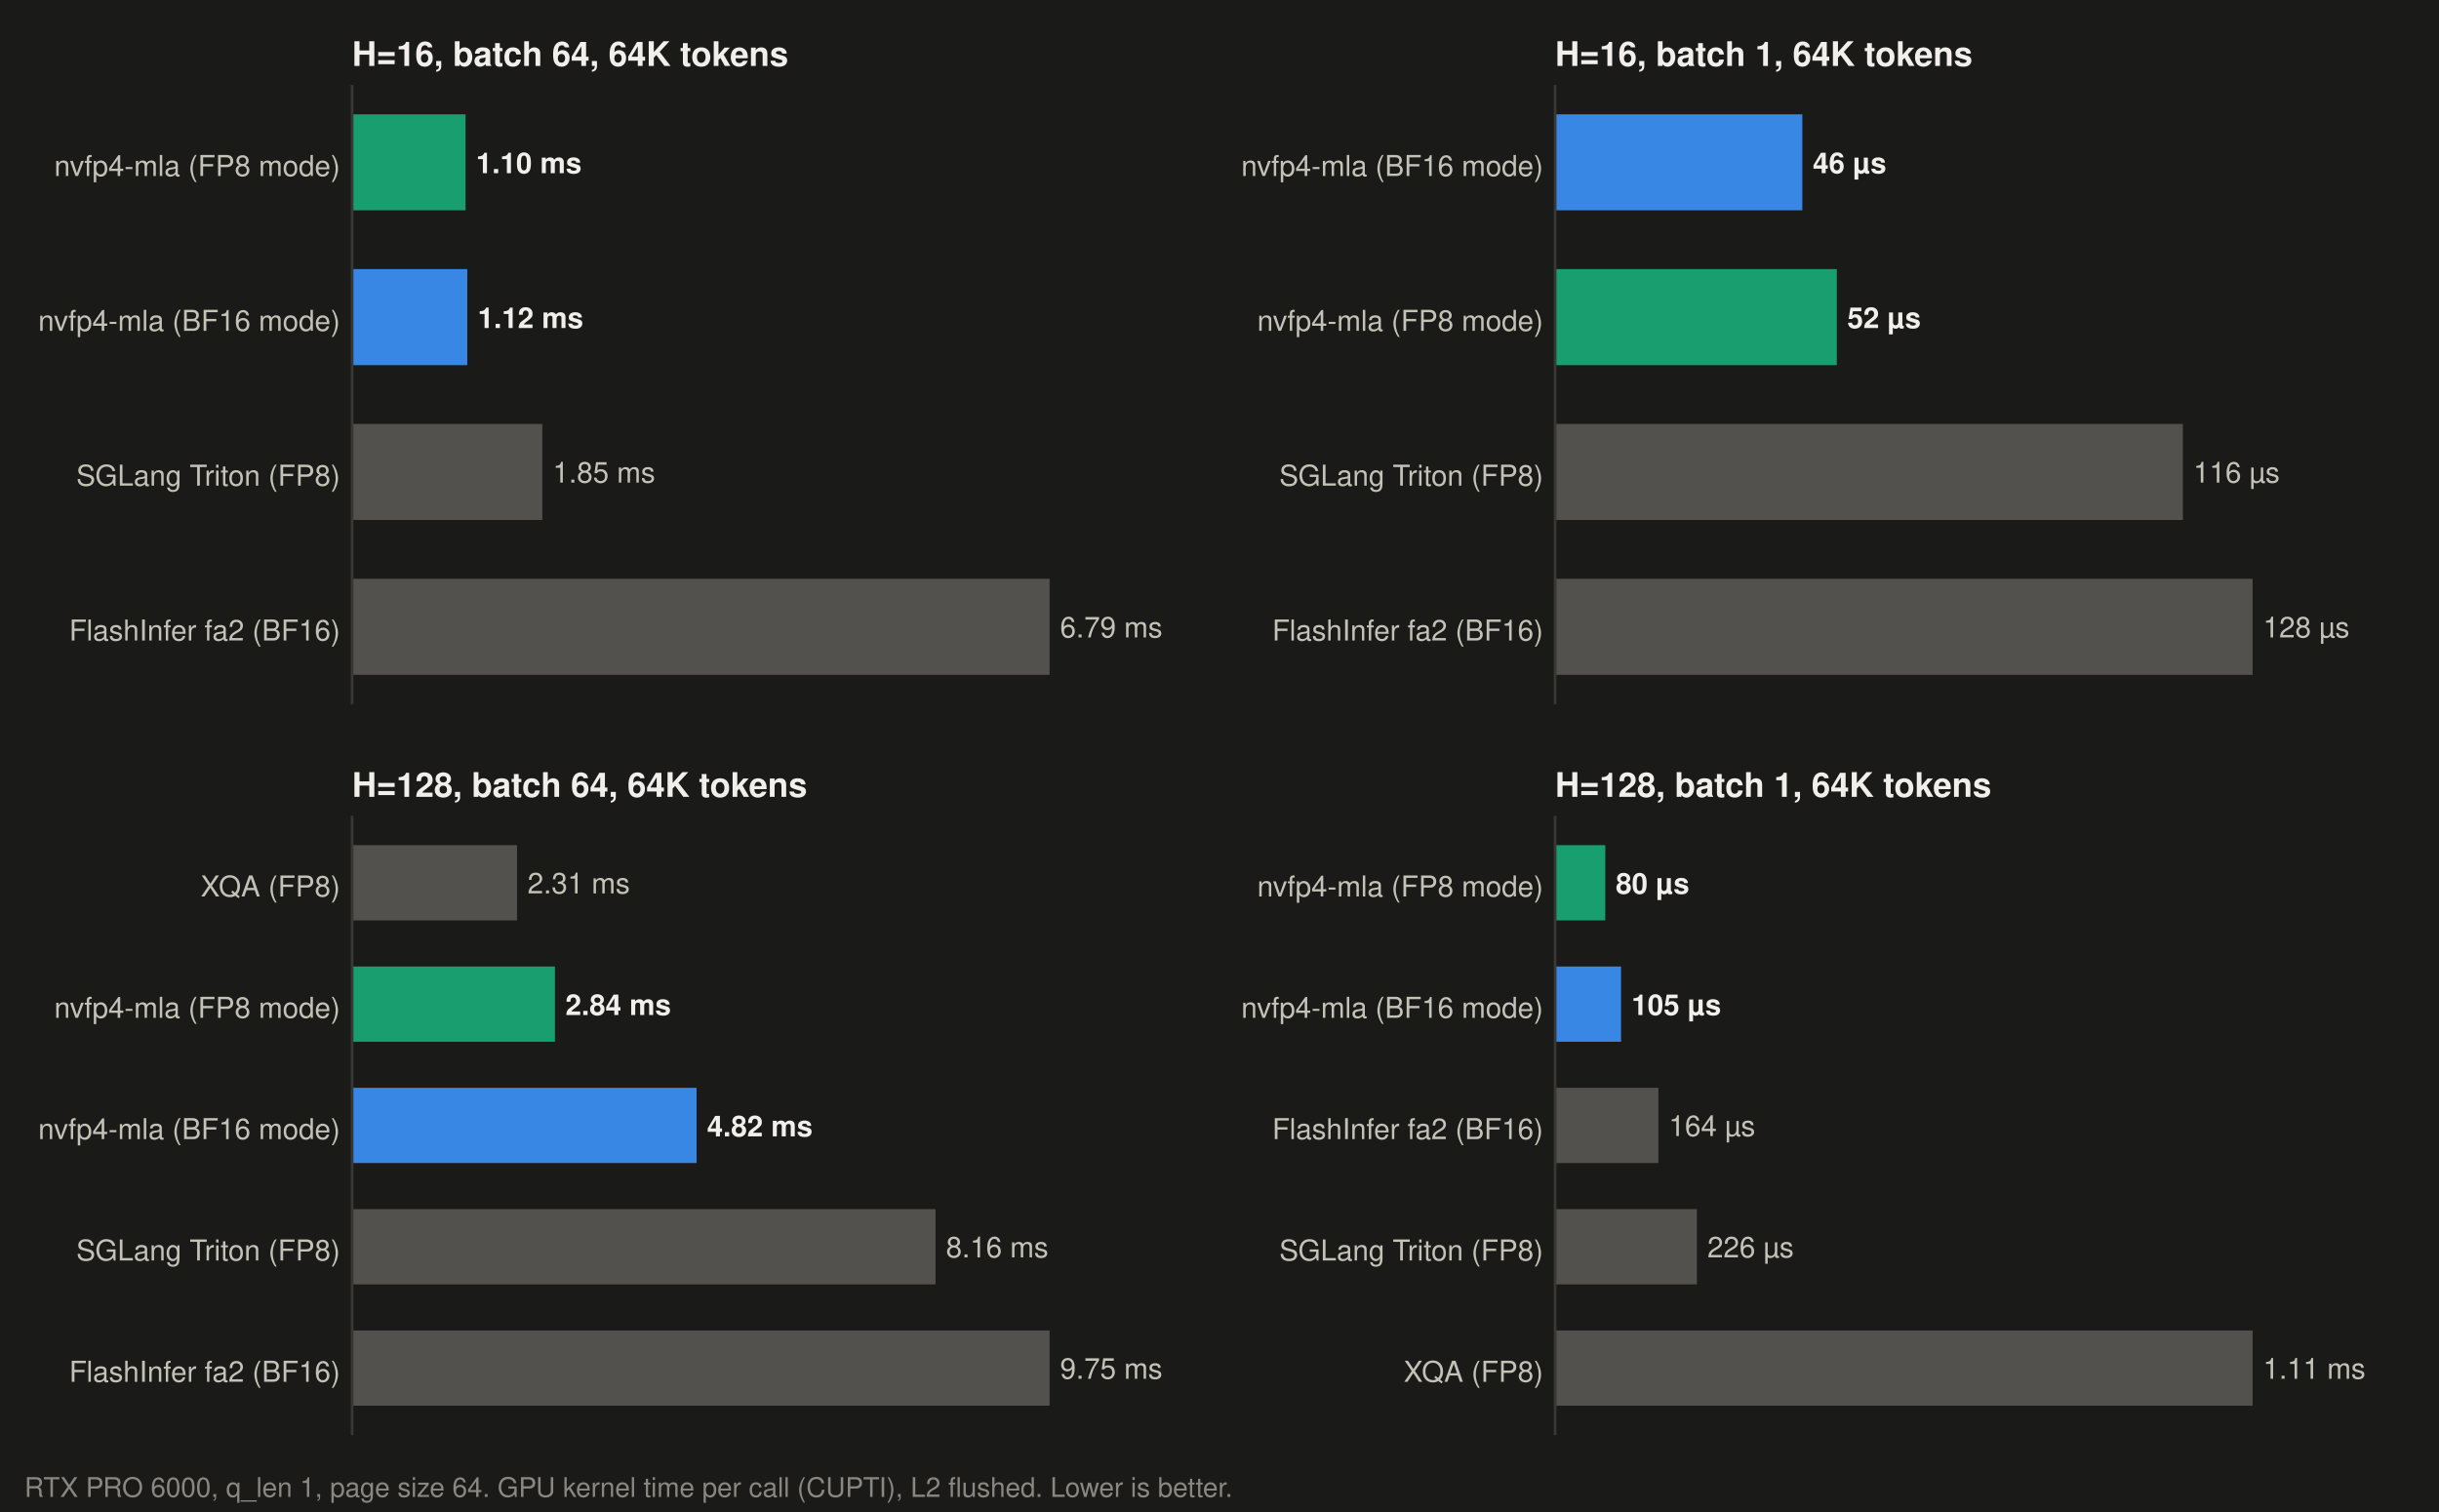
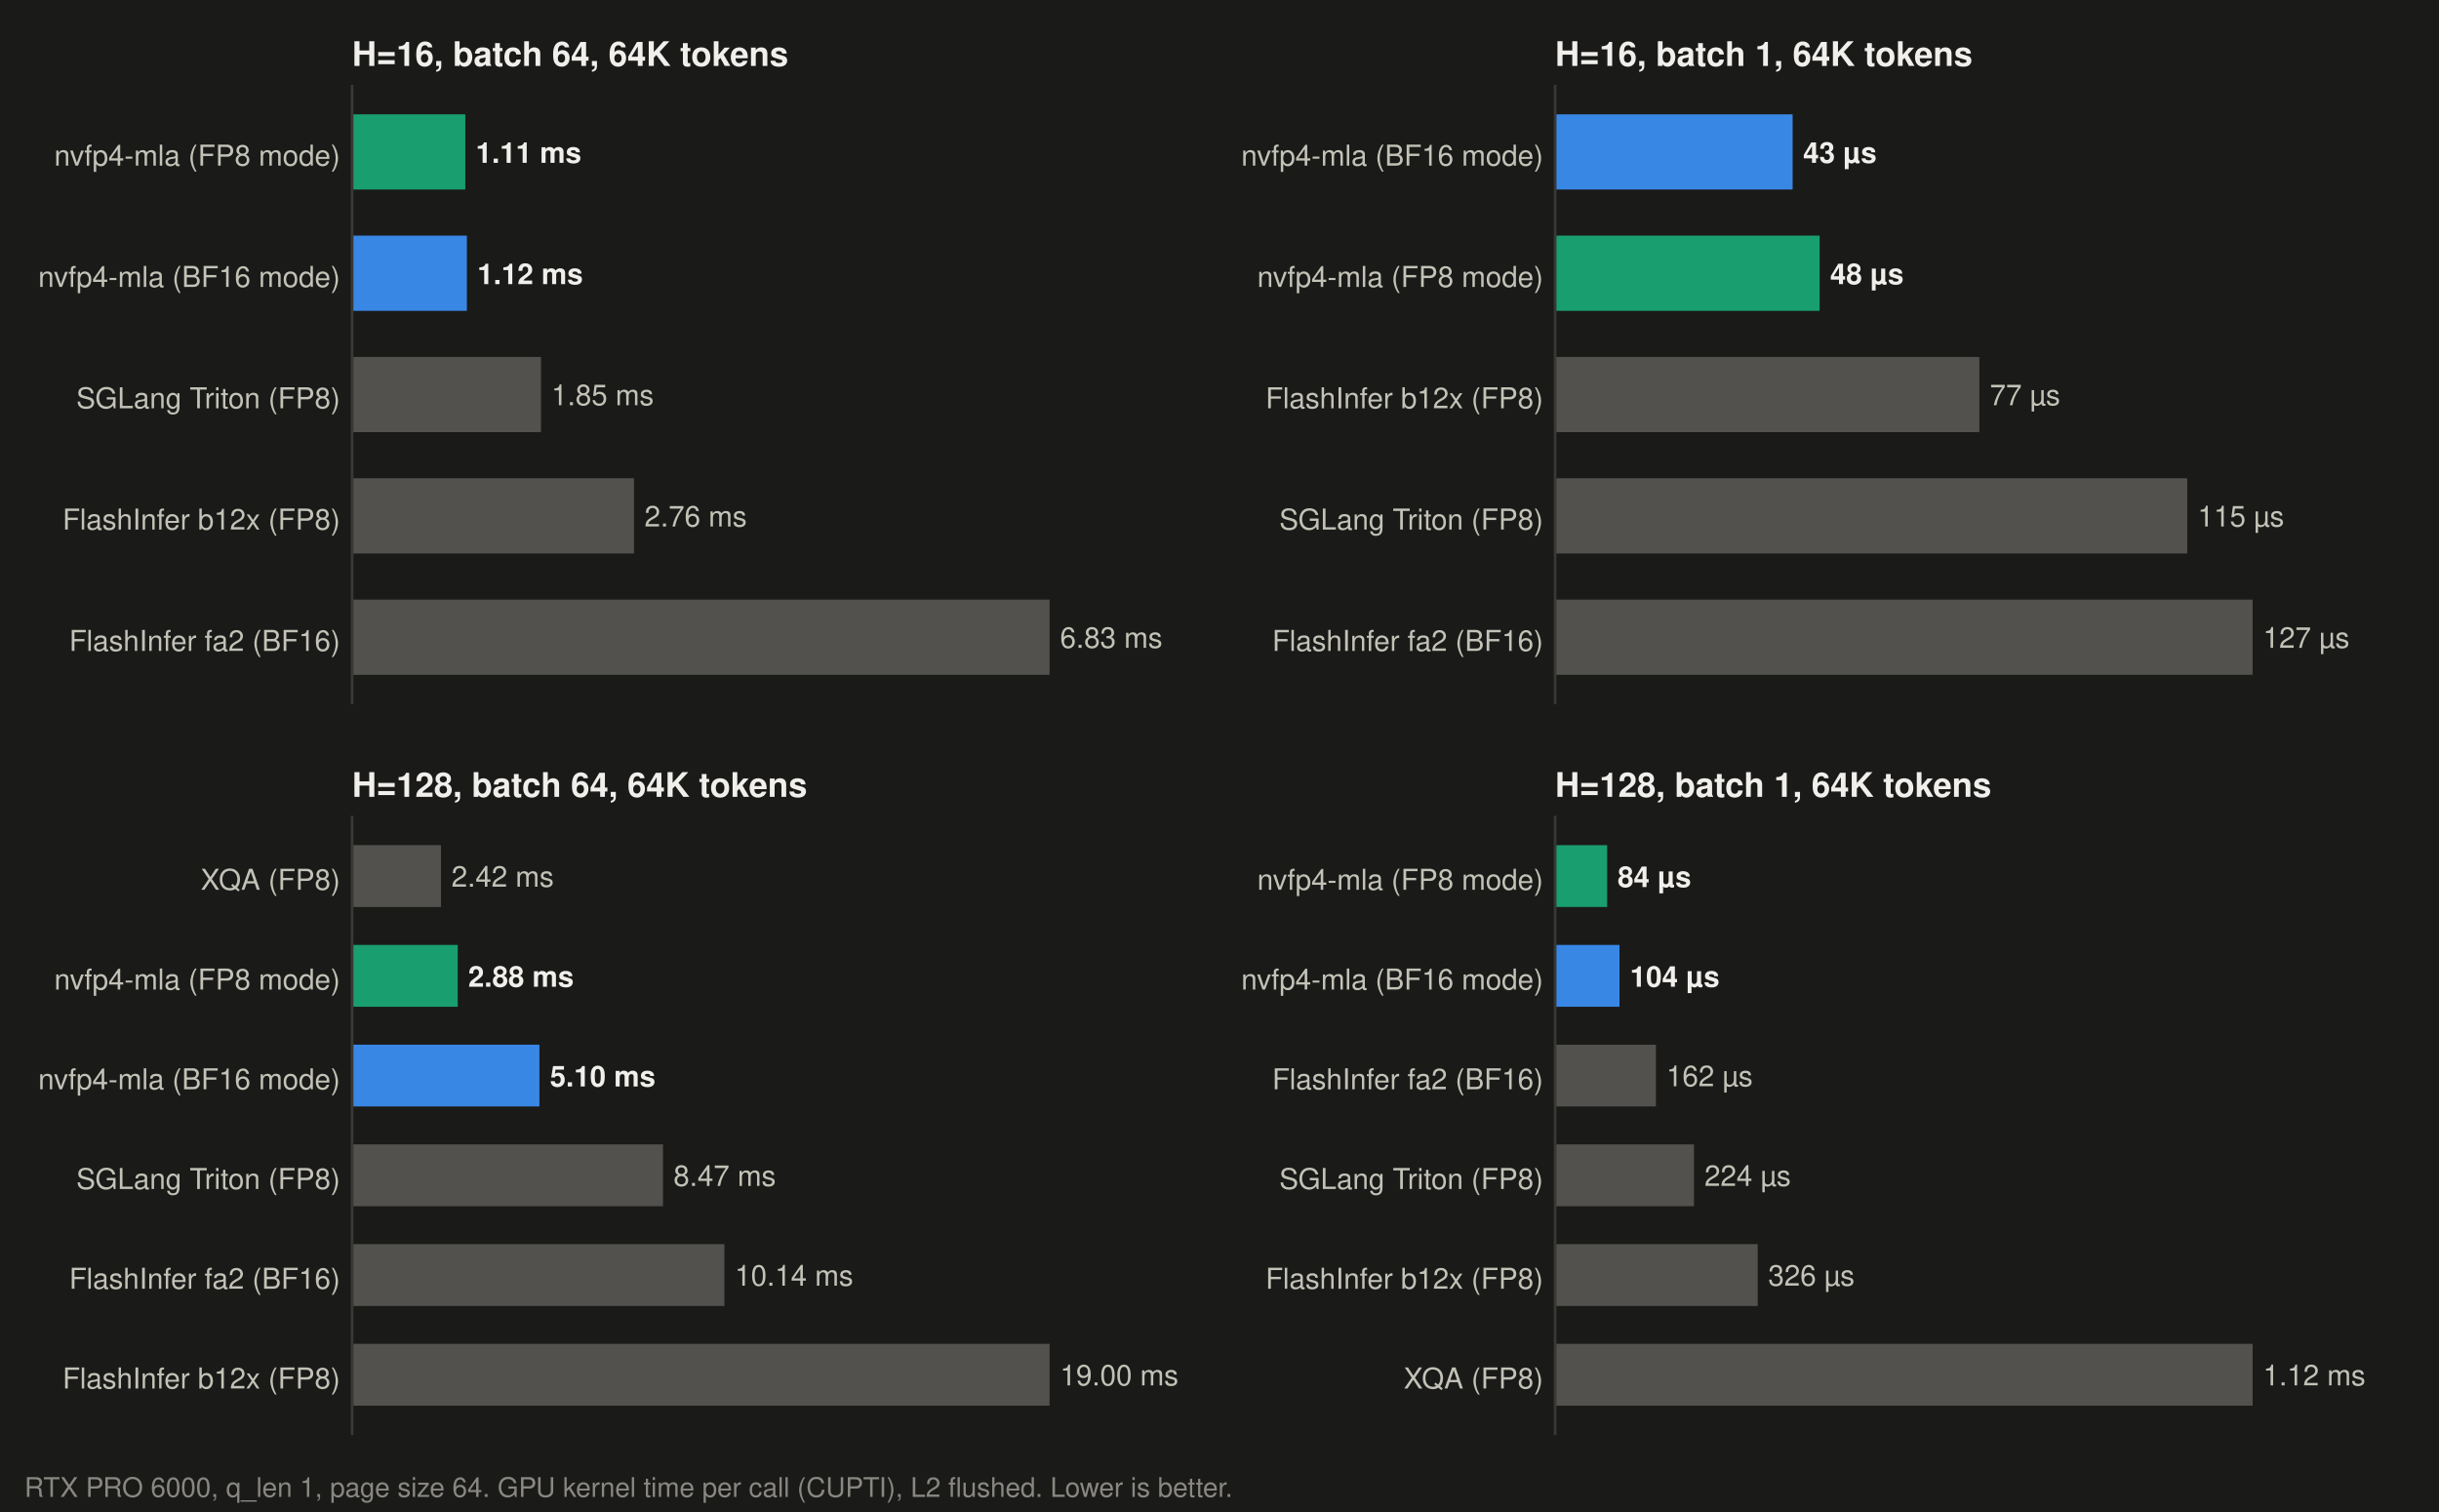
<svg xmlns="http://www.w3.org/2000/svg" width="720pt" height="446.4pt" viewBox="0 0 720 446.4" version="1.1">
  <defs>
    <style type="text/css">*{stroke-linejoin: round; stroke-linecap: butt}</style>
  </defs>
  <g id="figure_1">
    <g id="patch_1">
      <path d="M 0 446.4  L 720 446.4  L 720 0  L 0 0  z " style="fill: #1a1a19" />
    </g>
    <g id="axes_1">
      <g id="patch_2">
        <path d="M 103.94 207.504  L 355.14 207.504  L 355.14 25.47  L 103.94 25.47  z " style="fill: #1a1a19" />
      </g>
      <g id="matplotlib.axis_1" />
      <g id="matplotlib.axis_2">
        <g id="ytick_1">
          <g id="line2d_1" />
          <g id="text_1">
-             <text style="font-size: 8.5px; font-family: 'Helvetica Neue', 'Helvetica', 'Arial', 'DejaVu Sans', sans-serif; text-anchor: end; fill: #c3c2b7" x="100.44" y="189.104" transform="rotate(-0 100.44 189.1043)">FlashInfer fa2 (BF16)</text>
+             <text style="font-size: 8.5px; font-family: 'Helvetica Neue', 'Helvetica', 'Arial', 'DejaVu Sans', sans-serif; text-anchor: end; fill: #c3c2b7" x="100.44" y="192.172" transform="rotate(-0 100.44 192.1717)">FlashInfer fa2 (BF16)</text>
          </g>
        </g>
        <g id="ytick_2">
          <g id="line2d_2" />
          <g id="text_2">
-             <text style="font-size: 8.5px; font-family: 'Helvetica Neue', 'Helvetica', 'Arial', 'DejaVu Sans', sans-serif; text-anchor: end; fill: #c3c2b7" x="100.44" y="143.39" transform="rotate(-0 100.44 143.3901)">SGLang Triton (FP8)</text>
+             <text style="font-size: 8.5px; font-family: 'Helvetica Neue', 'Helvetica', 'Arial', 'DejaVu Sans', sans-serif; text-anchor: end; fill: #c3c2b7" x="100.44" y="156.352" transform="rotate(-0 100.44 156.3524)">FlashInfer b12x (FP8)</text>
          </g>
        </g>
        <g id="ytick_3">
          <g id="line2d_3" />
          <g id="text_3">
-             <text style="font-size: 8.5px; font-family: 'Helvetica Neue', 'Helvetica', 'Arial', 'DejaVu Sans', sans-serif; text-anchor: end; fill: #c3c2b7" x="100.44" y="97.676" transform="rotate(-0 100.44 97.67589)">nvfp4-mla (BF16 mode)</text>
+             <text style="font-size: 8.5px; font-family: 'Helvetica Neue', 'Helvetica', 'Arial', 'DejaVu Sans', sans-serif; text-anchor: end; fill: #c3c2b7" x="100.44" y="120.533" transform="rotate(-0 100.44 120.533)">SGLang Triton (FP8)</text>
          </g>
        </g>
        <g id="ytick_4">
          <g id="line2d_4" />
          <g id="text_4">
-             <text style="font-size: 8.5px; font-family: 'Helvetica Neue', 'Helvetica', 'Arial', 'DejaVu Sans', sans-serif; text-anchor: end; fill: #c3c2b7" x="100.44" y="51.962" transform="rotate(-0 100.44 51.96168)">nvfp4-mla (FP8 mode)</text>
+             <text style="font-size: 8.5px; font-family: 'Helvetica Neue', 'Helvetica', 'Arial', 'DejaVu Sans', sans-serif; text-anchor: end; fill: #c3c2b7" x="100.44" y="84.714" transform="rotate(-0 100.44 84.71364)">nvfp4-mla (BF16 mode)</text>
+           </g>
+         </g>
+         <g id="ytick_5">
+           <g id="line2d_5" />
+           <g id="text_5">
+             <text style="font-size: 8.5px; font-family: 'Helvetica Neue', 'Helvetica', 'Arial', 'DejaVu Sans', sans-serif; text-anchor: end; fill: #c3c2b7" x="100.44" y="48.894" transform="rotate(-0 100.44 48.89428)">nvfp4-mla (FP8 mode)</text>
          </g>
        </g>
      </g>
      <g id="patch_3">
-         <path d="M 103.94 199.23  L 309.842 199.23  L 309.842 170.887  L 103.94 170.887  z " clip-path="url(#p81aed63303)" style="fill: #52514e" />
+         <path d="M 103.94 199.23  L 309.842 199.23  L 309.842 177.022  L 103.94 177.022  z " clip-path="url(#p81aed63303)" style="fill: #52514e" />
      </g>
      <g id="patch_4">
-         <path d="M 103.94 153.516  L 160.108 153.516  L 160.108 125.173  L 103.94 125.173  z " clip-path="url(#p81aed63303)" style="fill: #52514e" />
+         <path d="M 103.94 163.41  L 187.158 163.41  L 187.158 141.202  L 103.94 141.202  z " clip-path="url(#p81aed63303)" style="fill: #52514e" />
      </g>
      <g id="patch_5">
-         <path d="M 103.94 107.801  L 137.942 107.801  L 137.942 79.458  L 103.94 79.458  z " clip-path="url(#p81aed63303)" style="fill: #3987e5" />
+         <path d="M 103.94 127.591  L 159.696 127.591  L 159.696 105.383  L 103.94 105.383  z " clip-path="url(#p81aed63303)" style="fill: #52514e" />
      </g>
      <g id="patch_6">
-         <path d="M 103.94 62.087  L 137.437 62.087  L 137.437 33.744  L 103.94 33.744  z " clip-path="url(#p81aed63303)" style="fill: #199e70" />
+         <path d="M 103.94 91.772  L 137.833 91.772  L 137.833 69.564  L 103.94 69.564  z " clip-path="url(#p81aed63303)" style="fill: #3987e5" />
      </g>
      <g id="patch_7">
+         <path d="M 103.94 55.952  L 137.361 55.952  L 137.361 33.744  L 103.94 33.744  z " clip-path="url(#p81aed63303)" style="fill: #199e70" />
+       </g>
+       <g id="patch_8">
        <path d="M 103.94 207.504  L 103.94 25.47  " style="fill: none; stroke: #383835; stroke-width: 0.8; stroke-linejoin: miter; stroke-linecap: square" />
      </g>
-       <g id="text_5">
-         <text style="font-size: 8.5px; font-family: 'Helvetica Neue', 'Helvetica', 'Arial', 'DejaVu Sans', sans-serif; text-anchor: start; fill: #c3c2b7" x="312.93" y="188.199" transform="rotate(-0 312.9302 188.1991)">6.79 ms</text>
-       </g>
      <g id="text_6">
-         <text style="font-size: 8.5px; font-family: 'Helvetica Neue', 'Helvetica', 'Arial', 'DejaVu Sans', sans-serif; text-anchor: start; fill: #c3c2b7" x="163.196" y="142.485" transform="rotate(-0 163.1963 142.4849)">1.85 ms</text>
+         <text style="font-size: 8.5px; font-family: 'Helvetica Neue', 'Helvetica', 'Arial', 'DejaVu Sans', sans-serif; text-anchor: start; fill: #c3c2b7" x="312.93" y="191.266" transform="rotate(-0 312.9302 191.2665)">6.83 ms</text>
      </g>
      <g id="text_7">
-         <text style="font-weight: 700; font-size: 8.5px; font-family: 'Helvetica Neue', 'Helvetica', 'Arial', 'DejaVu Sans', sans-serif; text-anchor: start; fill: #f0efec" x="141.03" y="96.851" transform="rotate(-0 141.0304 96.85139)">1.12 ms</text>
+         <text style="font-size: 8.5px; font-family: 'Helvetica Neue', 'Helvetica', 'Arial', 'DejaVu Sans', sans-serif; text-anchor: start; fill: #c3c2b7" x="190.247" y="155.447" transform="rotate(-0 190.2469 155.4471)">2.76 ms</text>
      </g>
      <g id="text_8">
-         <text style="font-weight: 700; font-size: 8.5px; font-family: 'Helvetica Neue', 'Helvetica', 'Arial', 'DejaVu Sans', sans-serif; text-anchor: start; fill: #f0efec" x="140.526" y="51.137" transform="rotate(-0 140.5258 51.13718)">1.10 ms</text>
+         <text style="font-size: 8.5px; font-family: 'Helvetica Neue', 'Helvetica', 'Arial', 'DejaVu Sans', sans-serif; text-anchor: start; fill: #c3c2b7" x="162.785" y="119.628" transform="rotate(-0 162.7847 119.6278)">1.85 ms</text>
      </g>
      <g id="text_9">
+         <text style="font-weight: 700; font-size: 8.5px; font-family: 'Helvetica Neue', 'Helvetica', 'Arial', 'DejaVu Sans', sans-serif; text-anchor: start; fill: #f0efec" x="140.922" y="83.889" transform="rotate(-0 140.9217 83.88914)">1.12 ms</text>
+       </g>
+       <g id="text_10">
+         <text style="font-weight: 700; font-size: 8.5px; font-family: 'Helvetica Neue', 'Helvetica', 'Arial', 'DejaVu Sans', sans-serif; text-anchor: start; fill: #f0efec" x="140.45" y="48.07" transform="rotate(-0 140.4498 48.06977)">1.11 ms</text>
+       </g>
+       <g id="text_11">
        <text style="font-weight: 700; font-size: 10px; font-family: 'Helvetica Neue', 'Helvetica', 'Arial', 'DejaVu Sans', sans-serif; text-anchor: start; fill: #f0efec" x="103.94" y="19.47" transform="rotate(-0 103.94 19.47)">H=16, batch 64, 64K tokens</text>
      </g>
    </g>
    <g id="axes_2">
-       <g id="patch_8">
+       <g id="patch_9">
        <path d="M 459.08 207.504  L 710.28 207.504  L 710.28 25.47  L 459.08 25.47  z " style="fill: #1a1a19" />
      </g>
      <g id="matplotlib.axis_3" />
      <g id="matplotlib.axis_4">
-         <g id="ytick_5">
-           <g id="line2d_5" />
-           <g id="text_10">
-             <text style="font-size: 8.5px; font-family: 'Helvetica Neue', 'Helvetica', 'Arial', 'DejaVu Sans', sans-serif; text-anchor: end; fill: #c3c2b7" x="455.58" y="189.104" transform="rotate(-0 455.58 189.1043)">FlashInfer fa2 (BF16)</text>
-           </g>
-         </g>
        <g id="ytick_6">
          <g id="line2d_6" />
-           <g id="text_11">
-             <text style="font-size: 8.5px; font-family: 'Helvetica Neue', 'Helvetica', 'Arial', 'DejaVu Sans', sans-serif; text-anchor: end; fill: #c3c2b7" x="455.58" y="143.39" transform="rotate(-0 455.58 143.3901)">SGLang Triton (FP8)</text>
+           <g id="text_12">
+             <text style="font-size: 8.5px; font-family: 'Helvetica Neue', 'Helvetica', 'Arial', 'DejaVu Sans', sans-serif; text-anchor: end; fill: #c3c2b7" x="455.58" y="192.172" transform="rotate(-0 455.58 192.1717)">FlashInfer fa2 (BF16)</text>
          </g>
        </g>
        <g id="ytick_7">
          <g id="line2d_7" />
-           <g id="text_12">
-             <text style="font-size: 8.5px; font-family: 'Helvetica Neue', 'Helvetica', 'Arial', 'DejaVu Sans', sans-serif; text-anchor: end; fill: #c3c2b7" x="455.58" y="97.676" transform="rotate(-0 455.58 97.67589)">nvfp4-mla (FP8 mode)</text>
+           <g id="text_13">
+             <text style="font-size: 8.5px; font-family: 'Helvetica Neue', 'Helvetica', 'Arial', 'DejaVu Sans', sans-serif; text-anchor: end; fill: #c3c2b7" x="455.58" y="156.352" transform="rotate(-0 455.58 156.3524)">SGLang Triton (FP8)</text>
          </g>
        </g>
        <g id="ytick_8">
          <g id="line2d_8" />
-           <g id="text_13">
-             <text style="font-size: 8.5px; font-family: 'Helvetica Neue', 'Helvetica', 'Arial', 'DejaVu Sans', sans-serif; text-anchor: end; fill: #c3c2b7" x="455.58" y="51.962" transform="rotate(-0 455.58 51.96168)">nvfp4-mla (BF16 mode)</text>
-           </g>
-         </g>
-       </g>
-       <g id="patch_9">
-         <path d="M 459.08 199.23  L 664.982 199.23  L 664.982 170.887  L 459.08 170.887  z " clip-path="url(#p229fc00511)" style="fill: #52514e" />
+           <g id="text_14">
+             <text style="font-size: 8.5px; font-family: 'Helvetica Neue', 'Helvetica', 'Arial', 'DejaVu Sans', sans-serif; text-anchor: end; fill: #c3c2b7" x="455.58" y="120.533" transform="rotate(-0 455.58 120.533)">FlashInfer b12x (FP8)</text>
+           </g>
+         </g>
+         <g id="ytick_9">
+           <g id="line2d_9" />
+           <g id="text_15">
+             <text style="font-size: 8.5px; font-family: 'Helvetica Neue', 'Helvetica', 'Arial', 'DejaVu Sans', sans-serif; text-anchor: end; fill: #c3c2b7" x="455.58" y="84.714" transform="rotate(-0 455.58 84.71364)">nvfp4-mla (FP8 mode)</text>
+           </g>
+         </g>
+         <g id="ytick_10">
+           <g id="line2d_10" />
+           <g id="text_16">
+             <text style="font-size: 8.5px; font-family: 'Helvetica Neue', 'Helvetica', 'Arial', 'DejaVu Sans', sans-serif; text-anchor: end; fill: #c3c2b7" x="455.58" y="48.894" transform="rotate(-0 455.58 48.89428)">nvfp4-mla (BF16 mode)</text>
+           </g>
+         </g>
      </g>
      <g id="patch_10">
-         <path d="M 459.08 153.516  L 644.388 153.516  L 644.388 125.173  L 459.08 125.173  z " clip-path="url(#p229fc00511)" style="fill: #52514e" />
+         <path d="M 459.08 199.23  L 664.982 199.23  L 664.982 177.022  L 459.08 177.022  z " clip-path="url(#p229fc00511)" style="fill: #52514e" />
      </g>
      <g id="patch_11">
-         <path d="M 459.08 107.801  L 542.231 107.801  L 542.231 79.458  L 459.08 79.458  z " clip-path="url(#p229fc00511)" style="fill: #199e70" />
+         <path d="M 459.08 163.41  L 645.685 163.41  L 645.685 141.202  L 459.08 141.202  z " clip-path="url(#p229fc00511)" style="fill: #52514e" />
      </g>
      <g id="patch_12">
-         <path d="M 459.08 62.087  L 532.053 62.087  L 532.053 33.744  L 459.08 33.744  z " clip-path="url(#p229fc00511)" style="fill: #3987e5" />
+         <path d="M 459.08 127.591  L 584.309 127.591  L 584.309 105.383  L 459.08 105.383  z " clip-path="url(#p229fc00511)" style="fill: #52514e" />
      </g>
      <g id="patch_13">
+         <path d="M 459.08 91.772  L 537.163 91.772  L 537.163 69.564  L 459.08 69.564  z " clip-path="url(#p229fc00511)" style="fill: #199e70" />
+       </g>
+       <g id="patch_14">
+         <path d="M 459.08 55.952  L 529.192 55.952  L 529.192 33.744  L 459.08 33.744  z " clip-path="url(#p229fc00511)" style="fill: #3987e5" />
+       </g>
+       <g id="patch_15">
        <path d="M 459.08 207.504  L 459.08 25.47  " style="fill: none; stroke: #383835; stroke-width: 0.8; stroke-linejoin: miter; stroke-linecap: square" />
      </g>
-       <g id="text_14">
-         <text style="font-size: 8.5px; font-family: 'Helvetica Neue', 'Helvetica', 'Arial', 'DejaVu Sans', sans-serif; text-anchor: start; fill: #c3c2b7" x="668.07" y="188.199" transform="rotate(-0 668.0702 188.1991)">128 µs</text>
-       </g>
-       <g id="text_15">
-         <text style="font-size: 8.5px; font-family: 'Helvetica Neue', 'Helvetica', 'Arial', 'DejaVu Sans', sans-serif; text-anchor: start; fill: #c3c2b7" x="647.477" y="142.485" transform="rotate(-0 647.4766 142.4849)">116 µs</text>
-       </g>
-       <g id="text_16">
-         <text style="font-weight: 700; font-size: 8.5px; font-family: 'Helvetica Neue', 'Helvetica', 'Arial', 'DejaVu Sans', sans-serif; text-anchor: start; fill: #f0efec" x="545.32" y="96.851" transform="rotate(-0 545.3196 96.85139)">52 µs</text>
-       </g>
      <g id="text_17">
-         <text style="font-weight: 700; font-size: 8.5px; font-family: 'Helvetica Neue', 'Helvetica', 'Arial', 'DejaVu Sans', sans-serif; text-anchor: start; fill: #f0efec" x="535.142" y="51.137" transform="rotate(-0 535.1418 51.13718)">46 µs</text>
+         <text style="font-size: 8.5px; font-family: 'Helvetica Neue', 'Helvetica', 'Arial', 'DejaVu Sans', sans-serif; text-anchor: start; fill: #c3c2b7" x="668.07" y="191.266" transform="rotate(-0 668.0702 191.2665)">127 µs</text>
      </g>
      <g id="text_18">
+         <text style="font-size: 8.5px; font-family: 'Helvetica Neue', 'Helvetica', 'Arial', 'DejaVu Sans', sans-serif; text-anchor: start; fill: #c3c2b7" x="648.774" y="155.447" transform="rotate(-0 648.7737 155.4471)">115 µs</text>
+       </g>
+       <g id="text_19">
+         <text style="font-size: 8.5px; font-family: 'Helvetica Neue', 'Helvetica', 'Arial', 'DejaVu Sans', sans-serif; text-anchor: start; fill: #c3c2b7" x="587.397" y="119.628" transform="rotate(-0 587.3972 119.6278)">77 µs</text>
+       </g>
+       <g id="text_20">
+         <text style="font-weight: 700; font-size: 8.5px; font-family: 'Helvetica Neue', 'Helvetica', 'Arial', 'DejaVu Sans', sans-serif; text-anchor: start; fill: #f0efec" x="540.252" y="83.889" transform="rotate(-0 540.2518 83.88914)">48 µs</text>
+       </g>
+       <g id="text_21">
+         <text style="font-weight: 700; font-size: 8.5px; font-family: 'Helvetica Neue', 'Helvetica', 'Arial', 'DejaVu Sans', sans-serif; text-anchor: start; fill: #f0efec" x="532.28" y="48.07" transform="rotate(-0 532.2803 48.06977)">43 µs</text>
+       </g>
+       <g id="text_22">
        <text style="font-weight: 700; font-size: 10px; font-family: 'Helvetica Neue', 'Helvetica', 'Arial', 'DejaVu Sans', sans-serif; text-anchor: start; fill: #f0efec" x="459.08" y="19.47" transform="rotate(-0 459.08 19.47)">H=16, batch 1, 64K tokens</text>
      </g>
    </g>
    <g id="axes_3">
-       <g id="patch_14">
+       <g id="patch_16">
        <path d="M 103.94 423.288  L 355.14 423.288  L 355.14 241.254  L 103.94 241.254  z " style="fill: #1a1a19" />
      </g>
      <g id="matplotlib.axis_5" />
      <g id="matplotlib.axis_6">
-         <g id="ytick_9">
-           <g id="line2d_9" />
-           <g id="text_19">
-             <text style="font-size: 8.5px; font-family: 'Helvetica Neue', 'Helvetica', 'Arial', 'DejaVu Sans', sans-serif; text-anchor: end; fill: #c3c2b7" x="100.44" y="407.956" transform="rotate(-0 100.44 407.9557)">FlashInfer fa2 (BF16)</text>
-           </g>
-         </g>
-         <g id="ytick_10">
-           <g id="line2d_10" />
-           <g id="text_20">
-             <text style="font-size: 8.5px; font-family: 'Helvetica Neue', 'Helvetica', 'Arial', 'DejaVu Sans', sans-serif; text-anchor: end; fill: #c3c2b7" x="100.44" y="372.136" transform="rotate(-0 100.44 372.1364)">SGLang Triton (FP8)</text>
-           </g>
-         </g>
        <g id="ytick_11">
          <g id="line2d_11" />
-           <g id="text_21">
-             <text style="font-size: 8.5px; font-family: 'Helvetica Neue', 'Helvetica', 'Arial', 'DejaVu Sans', sans-serif; text-anchor: end; fill: #c3c2b7" x="100.44" y="336.317" transform="rotate(-0 100.44 336.317)">nvfp4-mla (BF16 mode)</text>
+           <g id="text_23">
+             <text style="font-size: 8.5px; font-family: 'Helvetica Neue', 'Helvetica', 'Arial', 'DejaVu Sans', sans-serif; text-anchor: end; fill: #c3c2b7" x="100.44" y="409.932" transform="rotate(-0 100.44 409.9315)">FlashInfer b12x (FP8)</text>
          </g>
        </g>
        <g id="ytick_12">
          <g id="line2d_12" />
-           <g id="text_22">
-             <text style="font-size: 8.5px; font-family: 'Helvetica Neue', 'Helvetica', 'Arial', 'DejaVu Sans', sans-serif; text-anchor: end; fill: #c3c2b7" x="100.44" y="300.498" transform="rotate(-0 100.44 300.4976)">nvfp4-mla (FP8 mode)</text>
+           <g id="text_24">
+             <text style="font-size: 8.5px; font-family: 'Helvetica Neue', 'Helvetica', 'Arial', 'DejaVu Sans', sans-serif; text-anchor: end; fill: #c3c2b7" x="100.44" y="380.486" transform="rotate(-0 100.44 380.4857)">FlashInfer fa2 (BF16)</text>
          </g>
        </g>
        <g id="ytick_13">
          <g id="line2d_13" />
-           <g id="text_23">
-             <text style="font-size: 8.5px; font-family: 'Helvetica Neue', 'Helvetica', 'Arial', 'DejaVu Sans', sans-serif; text-anchor: end; fill: #c3c2b7" x="100.44" y="264.678" transform="rotate(-0 100.44 264.6783)">XQA (FP8)</text>
-           </g>
-         </g>
-       </g>
-       <g id="patch_15">
-         <path d="M 103.94 415.014  L 309.842 415.014  L 309.842 392.806  L 103.94 392.806  z " clip-path="url(#p32a68a917f)" style="fill: #52514e" />
-       </g>
-       <g id="patch_16">
-         <path d="M 103.94 379.194  L 276.174 379.194  L 276.174 356.986  L 103.94 356.986  z " clip-path="url(#p32a68a917f)" style="fill: #52514e" />
+           <g id="text_25">
+             <text style="font-size: 8.5px; font-family: 'Helvetica Neue', 'Helvetica', 'Arial', 'DejaVu Sans', sans-serif; text-anchor: end; fill: #c3c2b7" x="100.44" y="351.04" transform="rotate(-0 100.44 351.0399)">SGLang Triton (FP8)</text>
+           </g>
+         </g>
+         <g id="ytick_14">
+           <g id="line2d_14" />
+           <g id="text_26">
+             <text style="font-size: 8.5px; font-family: 'Helvetica Neue', 'Helvetica', 'Arial', 'DejaVu Sans', sans-serif; text-anchor: end; fill: #c3c2b7" x="100.44" y="321.594" transform="rotate(-0 100.44 321.5941)">nvfp4-mla (BF16 mode)</text>
+           </g>
+         </g>
+         <g id="ytick_15">
+           <g id="line2d_15" />
+           <g id="text_27">
+             <text style="font-size: 8.5px; font-family: 'Helvetica Neue', 'Helvetica', 'Arial', 'DejaVu Sans', sans-serif; text-anchor: end; fill: #c3c2b7" x="100.44" y="292.148" transform="rotate(-0 100.44 292.1483)">nvfp4-mla (FP8 mode)</text>
+           </g>
+         </g>
+         <g id="ytick_16">
+           <g id="line2d_16" />
+           <g id="text_28">
+             <text style="font-size: 8.5px; font-family: 'Helvetica Neue', 'Helvetica', 'Arial', 'DejaVu Sans', sans-serif; text-anchor: end; fill: #c3c2b7" x="100.44" y="262.702" transform="rotate(-0 100.44 262.7025)">XQA (FP8)</text>
+           </g>
+         </g>
      </g>
      <g id="patch_17">
-         <path d="M 103.94 343.375  L 205.626 343.375  L 205.626 321.167  L 103.94 321.167  z " clip-path="url(#p32a68a917f)" style="fill: #3987e5" />
+         <path d="M 103.94 415.014  L 309.842 415.014  L 309.842 396.757  L 103.94 396.757  z " clip-path="url(#p32a68a917f)" style="fill: #52514e" />
      </g>
      <g id="patch_18">
-         <path d="M 103.94 307.556  L 163.825 307.556  L 163.825 285.348  L 103.94 285.348  z " clip-path="url(#p32a68a917f)" style="fill: #199e70" />
+         <path d="M 103.94 385.568  L 213.846 385.568  L 213.846 367.312  L 103.94 367.312  z " clip-path="url(#p32a68a917f)" style="fill: #52514e" />
      </g>
      <g id="patch_19">
-         <path d="M 103.94 271.736  L 152.637 271.736  L 152.637 249.528  L 103.94 249.528  z " clip-path="url(#p32a68a917f)" style="fill: #52514e" />
+         <path d="M 103.94 356.122  L 195.724 356.122  L 195.724 337.866  L 103.94 337.866  z " clip-path="url(#p32a68a917f)" style="fill: #52514e" />
      </g>
      <g id="patch_20">
+         <path d="M 103.94 326.676  L 159.241 326.676  L 159.241 308.42  L 103.94 308.42  z " clip-path="url(#p32a68a917f)" style="fill: #3987e5" />
+       </g>
+       <g id="patch_21">
+         <path d="M 103.94 297.23  L 135.126 297.23  L 135.126 278.974  L 103.94 278.974  z " clip-path="url(#p32a68a917f)" style="fill: #199e70" />
+       </g>
+       <g id="patch_22">
+         <path d="M 103.94 267.785  L 130.179 267.785  L 130.179 249.528  L 103.94 249.528  z " clip-path="url(#p32a68a917f)" style="fill: #52514e" />
+       </g>
+       <g id="patch_23">
        <path d="M 103.94 423.288  L 103.94 241.254  " style="fill: none; stroke: #383835; stroke-width: 0.8; stroke-linejoin: miter; stroke-linecap: square" />
      </g>
-       <g id="text_24">
-         <text style="font-size: 8.5px; font-family: 'Helvetica Neue', 'Helvetica', 'Arial', 'DejaVu Sans', sans-serif; text-anchor: start; fill: #c3c2b7" x="312.93" y="407.05" transform="rotate(-0 312.9302 407.0505)">9.75 ms</text>
-       </g>
-       <g id="text_25">
-         <text style="font-size: 8.5px; font-family: 'Helvetica Neue', 'Helvetica', 'Arial', 'DejaVu Sans', sans-serif; text-anchor: start; fill: #c3c2b7" x="279.262" y="371.231" transform="rotate(-0 279.2622 371.2311)">8.16 ms</text>
-       </g>
-       <g id="text_26">
-         <text style="font-weight: 700; font-size: 8.5px; font-family: 'Helvetica Neue', 'Helvetica', 'Arial', 'DejaVu Sans', sans-serif; text-anchor: start; fill: #f0efec" x="208.715" y="335.493" transform="rotate(-0 208.7145 335.4925)">4.82 ms</text>
-       </g>
-       <g id="text_27">
-         <text style="font-weight: 700; font-size: 8.5px; font-family: 'Helvetica Neue', 'Helvetica', 'Arial', 'DejaVu Sans', sans-serif; text-anchor: start; fill: #f0efec" x="166.914" y="299.673" transform="rotate(-0 166.9136 299.6731)">2.84 ms</text>
-       </g>
-       <g id="text_28">
-         <text style="font-size: 8.5px; font-family: 'Helvetica Neue', 'Helvetica', 'Arial', 'DejaVu Sans', sans-serif; text-anchor: start; fill: #c3c2b7" x="155.725" y="263.773" transform="rotate(-0 155.7252 263.773)">2.31 ms</text>
-       </g>
      <g id="text_29">
+         <text style="font-size: 8.5px; font-family: 'Helvetica Neue', 'Helvetica', 'Arial', 'DejaVu Sans', sans-serif; text-anchor: start; fill: #c3c2b7" x="312.93" y="409.026" transform="rotate(-0 312.9302 409.0263)">19.00 ms</text>
+       </g>
+       <g id="text_30">
+         <text style="font-size: 8.5px; font-family: 'Helvetica Neue', 'Helvetica', 'Arial', 'DejaVu Sans', sans-serif; text-anchor: start; fill: #c3c2b7" x="216.935" y="379.58" transform="rotate(-0 216.9349 379.5805)">10.14 ms</text>
+       </g>
+       <g id="text_31">
+         <text style="font-size: 8.5px; font-family: 'Helvetica Neue', 'Helvetica', 'Arial', 'DejaVu Sans', sans-serif; text-anchor: start; fill: #c3c2b7" x="198.813" y="350.135" transform="rotate(-0 198.8126 350.1347)">8.47 ms</text>
+       </g>
+       <g id="text_32">
+         <text style="font-weight: 700; font-size: 8.5px; font-family: 'Helvetica Neue', 'Helvetica', 'Arial', 'DejaVu Sans', sans-serif; text-anchor: start; fill: #f0efec" x="162.33" y="320.77" transform="rotate(-0 162.3296 320.7696)">5.10 ms</text>
+       </g>
+       <g id="text_33">
+         <text style="font-weight: 700; font-size: 8.5px; font-family: 'Helvetica Neue', 'Helvetica', 'Arial', 'DejaVu Sans', sans-serif; text-anchor: start; fill: #f0efec" x="138.214" y="291.324" transform="rotate(-0 138.2144 291.3238)">2.88 ms</text>
+       </g>
+       <g id="text_34">
+         <text style="font-size: 8.5px; font-family: 'Helvetica Neue', 'Helvetica', 'Arial', 'DejaVu Sans', sans-serif; text-anchor: start; fill: #c3c2b7" x="133.267" y="261.797" transform="rotate(-0 133.2673 261.7972)">2.42 ms</text>
+       </g>
+       <g id="text_35">
        <text style="font-weight: 700; font-size: 10px; font-family: 'Helvetica Neue', 'Helvetica', 'Arial', 'DejaVu Sans', sans-serif; text-anchor: start; fill: #f0efec" x="103.94" y="235.254" transform="rotate(-0 103.94 235.254)">H=128, batch 64, 64K tokens</text>
      </g>
    </g>
    <g id="axes_4">
-       <g id="patch_21">
+       <g id="patch_24">
        <path d="M 459.08 423.288  L 710.28 423.288  L 710.28 241.254  L 459.08 241.254  z " style="fill: #1a1a19" />
      </g>
      <g id="matplotlib.axis_7" />
      <g id="matplotlib.axis_8">
-         <g id="ytick_14">
-           <g id="line2d_14" />
-           <g id="text_30">
-             <text style="font-size: 8.5px; font-family: 'Helvetica Neue', 'Helvetica', 'Arial', 'DejaVu Sans', sans-serif; text-anchor: end; fill: #c3c2b7" x="455.58" y="407.956" transform="rotate(-0 455.58 407.9557)">XQA (FP8)</text>
-           </g>
-         </g>
-         <g id="ytick_15">
-           <g id="line2d_15" />
-           <g id="text_31">
-             <text style="font-size: 8.5px; font-family: 'Helvetica Neue', 'Helvetica', 'Arial', 'DejaVu Sans', sans-serif; text-anchor: end; fill: #c3c2b7" x="455.58" y="372.136" transform="rotate(-0 455.58 372.1364)">SGLang Triton (FP8)</text>
-           </g>
-         </g>
-         <g id="ytick_16">
-           <g id="line2d_16" />
-           <g id="text_32">
-             <text style="font-size: 8.5px; font-family: 'Helvetica Neue', 'Helvetica', 'Arial', 'DejaVu Sans', sans-serif; text-anchor: end; fill: #c3c2b7" x="455.58" y="336.317" transform="rotate(-0 455.58 336.317)">FlashInfer fa2 (BF16)</text>
-           </g>
-         </g>
        <g id="ytick_17">
          <g id="line2d_17" />
-           <g id="text_33">
-             <text style="font-size: 8.5px; font-family: 'Helvetica Neue', 'Helvetica', 'Arial', 'DejaVu Sans', sans-serif; text-anchor: end; fill: #c3c2b7" x="455.58" y="300.498" transform="rotate(-0 455.58 300.4976)">nvfp4-mla (BF16 mode)</text>
+           <g id="text_36">
+             <text style="font-size: 8.5px; font-family: 'Helvetica Neue', 'Helvetica', 'Arial', 'DejaVu Sans', sans-serif; text-anchor: end; fill: #c3c2b7" x="455.58" y="409.932" transform="rotate(-0 455.58 409.9315)">XQA (FP8)</text>
          </g>
        </g>
        <g id="ytick_18">
          <g id="line2d_18" />
-           <g id="text_34">
-             <text style="font-size: 8.5px; font-family: 'Helvetica Neue', 'Helvetica', 'Arial', 'DejaVu Sans', sans-serif; text-anchor: end; fill: #c3c2b7" x="455.58" y="264.678" transform="rotate(-0 455.58 264.6783)">nvfp4-mla (FP8 mode)</text>
-           </g>
-         </g>
-       </g>
-       <g id="patch_22">
-         <path d="M 459.08 415.014  L 664.982 415.014  L 664.982 392.806  L 459.08 392.806  z " clip-path="url(#p1102d6acd2)" style="fill: #52514e" />
-       </g>
-       <g id="patch_23">
-         <path d="M 459.08 379.194  L 500.931 379.194  L 500.931 356.986  L 459.08 356.986  z " clip-path="url(#p1102d6acd2)" style="fill: #52514e" />
-       </g>
-       <g id="patch_24">
-         <path d="M 459.08 343.375  L 489.561 343.375  L 489.561 321.167  L 459.08 321.167  z " clip-path="url(#p1102d6acd2)" style="fill: #52514e" />
+           <g id="text_37">
+             <text style="font-size: 8.5px; font-family: 'Helvetica Neue', 'Helvetica', 'Arial', 'DejaVu Sans', sans-serif; text-anchor: end; fill: #c3c2b7" x="455.58" y="380.486" transform="rotate(-0 455.58 380.4857)">FlashInfer b12x (FP8)</text>
+           </g>
+         </g>
+         <g id="ytick_19">
+           <g id="line2d_19" />
+           <g id="text_38">
+             <text style="font-size: 8.5px; font-family: 'Helvetica Neue', 'Helvetica', 'Arial', 'DejaVu Sans', sans-serif; text-anchor: end; fill: #c3c2b7" x="455.58" y="351.04" transform="rotate(-0 455.58 351.0399)">SGLang Triton (FP8)</text>
+           </g>
+         </g>
+         <g id="ytick_20">
+           <g id="line2d_20" />
+           <g id="text_39">
+             <text style="font-size: 8.5px; font-family: 'Helvetica Neue', 'Helvetica', 'Arial', 'DejaVu Sans', sans-serif; text-anchor: end; fill: #c3c2b7" x="455.58" y="321.594" transform="rotate(-0 455.58 321.5941)">FlashInfer fa2 (BF16)</text>
+           </g>
+         </g>
+         <g id="ytick_21">
+           <g id="line2d_21" />
+           <g id="text_40">
+             <text style="font-size: 8.5px; font-family: 'Helvetica Neue', 'Helvetica', 'Arial', 'DejaVu Sans', sans-serif; text-anchor: end; fill: #c3c2b7" x="455.58" y="292.148" transform="rotate(-0 455.58 292.1483)">nvfp4-mla (BF16 mode)</text>
+           </g>
+         </g>
+         <g id="ytick_22">
+           <g id="line2d_22" />
+           <g id="text_41">
+             <text style="font-size: 8.5px; font-family: 'Helvetica Neue', 'Helvetica', 'Arial', 'DejaVu Sans', sans-serif; text-anchor: end; fill: #c3c2b7" x="455.58" y="262.702" transform="rotate(-0 455.58 262.7025)">nvfp4-mla (FP8 mode)</text>
+           </g>
+         </g>
      </g>
      <g id="patch_25">
-         <path d="M 459.08 307.556  L 478.54 307.556  L 478.54 285.348  L 459.08 285.348  z " clip-path="url(#p1102d6acd2)" style="fill: #3987e5" />
+         <path d="M 459.08 415.014  L 664.982 415.014  L 664.982 396.757  L 459.08 396.757  z " clip-path="url(#p1102d6acd2)" style="fill: #52514e" />
      </g>
      <g id="patch_26">
-         <path d="M 459.08 271.736  L 473.89 271.736  L 473.89 249.528  L 459.08 249.528  z " clip-path="url(#p1102d6acd2)" style="fill: #199e70" />
+         <path d="M 459.08 385.568  L 518.884 385.568  L 518.884 367.312  L 459.08 367.312  z " clip-path="url(#p1102d6acd2)" style="fill: #52514e" />
      </g>
      <g id="patch_27">
+         <path d="M 459.08 356.122  L 500.072 356.122  L 500.072 337.866  L 459.08 337.866  z " clip-path="url(#p1102d6acd2)" style="fill: #52514e" />
+       </g>
+       <g id="patch_28">
+         <path d="M 459.08 326.676  L 488.827 326.676  L 488.827 308.42  L 459.08 308.42  z " clip-path="url(#p1102d6acd2)" style="fill: #52514e" />
+       </g>
+       <g id="patch_29">
+         <path d="M 459.08 297.23  L 478.082 297.23  L 478.082 278.974  L 459.08 278.974  z " clip-path="url(#p1102d6acd2)" style="fill: #3987e5" />
+       </g>
+       <g id="patch_30">
+         <path d="M 459.08 267.785  L 474.435 267.785  L 474.435 249.528  L 459.08 249.528  z " clip-path="url(#p1102d6acd2)" style="fill: #199e70" />
+       </g>
+       <g id="patch_31">
        <path d="M 459.08 423.288  L 459.08 241.254  " style="fill: none; stroke: #383835; stroke-width: 0.8; stroke-linejoin: miter; stroke-linecap: square" />
      </g>
-       <g id="text_35">
-         <text style="font-size: 8.5px; font-family: 'Helvetica Neue', 'Helvetica', 'Arial', 'DejaVu Sans', sans-serif; text-anchor: start; fill: #c3c2b7" x="668.07" y="407.05" transform="rotate(-0 668.0702 407.0505)">1.11 ms</text>
-       </g>
-       <g id="text_36">
-         <text style="font-size: 8.5px; font-family: 'Helvetica Neue', 'Helvetica', 'Arial', 'DejaVu Sans', sans-serif; text-anchor: start; fill: #c3c2b7" x="504.02" y="371.231" transform="rotate(-0 504.0199 371.2311)">226 µs</text>
-       </g>
-       <g id="text_37">
-         <text style="font-size: 8.5px; font-family: 'Helvetica Neue', 'Helvetica', 'Arial', 'DejaVu Sans', sans-serif; text-anchor: start; fill: #c3c2b7" x="492.649" y="335.412" transform="rotate(-0 492.6492 335.4117)">164 µs</text>
-       </g>
-       <g id="text_38">
-         <text style="font-weight: 700; font-size: 8.5px; font-family: 'Helvetica Neue', 'Helvetica', 'Arial', 'DejaVu Sans', sans-serif; text-anchor: start; fill: #f0efec" x="481.629" y="299.673" transform="rotate(-0 481.6286 299.6731)">105 µs</text>
-       </g>
-       <g id="text_39">
-         <text style="font-weight: 700; font-size: 8.5px; font-family: 'Helvetica Neue', 'Helvetica', 'Arial', 'DejaVu Sans', sans-serif; text-anchor: start; fill: #f0efec" x="476.978" y="263.854" transform="rotate(-0 476.9784 263.8538)">80 µs</text>
-       </g>
-       <g id="text_40">
+       <g id="text_42">
+         <text style="font-size: 8.5px; font-family: 'Helvetica Neue', 'Helvetica', 'Arial', 'DejaVu Sans', sans-serif; text-anchor: start; fill: #c3c2b7" x="668.07" y="409.026" transform="rotate(-0 668.0702 409.0263)">1.12 ms</text>
+       </g>
+       <g id="text_43">
+         <text style="font-size: 8.5px; font-family: 'Helvetica Neue', 'Helvetica', 'Arial', 'DejaVu Sans', sans-serif; text-anchor: start; fill: #c3c2b7" x="521.973" y="379.58" transform="rotate(-0 521.9726 379.5805)">326 µs</text>
+       </g>
+       <g id="text_44">
+         <text style="font-size: 8.5px; font-family: 'Helvetica Neue', 'Helvetica', 'Arial', 'DejaVu Sans', sans-serif; text-anchor: start; fill: #c3c2b7" x="503.161" y="350.135" transform="rotate(-0 503.1607 350.1347)">224 µs</text>
+       </g>
+       <g id="text_45">
+         <text style="font-size: 8.5px; font-family: 'Helvetica Neue', 'Helvetica', 'Arial', 'DejaVu Sans', sans-serif; text-anchor: start; fill: #c3c2b7" x="491.916" y="320.689" transform="rotate(-0 491.9156 320.6888)">162 µs</text>
+       </g>
+       <g id="text_46">
+         <text style="font-weight: 700; font-size: 8.5px; font-family: 'Helvetica Neue', 'Helvetica', 'Arial', 'DejaVu Sans', sans-serif; text-anchor: start; fill: #f0efec" x="481.171" y="291.324" transform="rotate(-0 481.171 291.3238)">104 µs</text>
+       </g>
+       <g id="text_47">
+         <text style="font-weight: 700; font-size: 8.5px; font-family: 'Helvetica Neue', 'Helvetica', 'Arial', 'DejaVu Sans', sans-serif; text-anchor: start; fill: #f0efec" x="477.524" y="261.878" transform="rotate(-0 477.5238 261.878)">84 µs</text>
+       </g>
+       <g id="text_48">
        <text style="font-weight: 700; font-size: 10px; font-family: 'Helvetica Neue', 'Helvetica', 'Arial', 'DejaVu Sans', sans-serif; text-anchor: start; fill: #f0efec" x="459.08" y="235.254" transform="rotate(-0 459.08 235.254)">H=128, batch 1, 64K tokens</text>
      </g>
    </g>
-     <g id="text_41">
+     <g id="text_49">
      <text style="font-size: 8px; font-family: 'Helvetica Neue', 'Helvetica', 'Arial', 'DejaVu Sans', sans-serif; text-anchor: start; fill: #898781" x="7.2" y="441.936" transform="rotate(-0 7.2 441.936)">RTX PRO 6000, q_len 1, page size 64. GPU kernel time per call (CUPTI), L2 flushed. Lower is better.</text>
    </g>
  </g>
  <defs>
    <clipPath id="p81aed63303">
      <rect x="103.94" y="25.47" width="251.2" height="182.034" />
    </clipPath>
    <clipPath id="p229fc00511">
      <rect x="459.08" y="25.47" width="251.2" height="182.034" />
    </clipPath>
    <clipPath id="p32a68a917f">
      <rect x="103.94" y="241.254" width="251.2" height="182.034" />
    </clipPath>
    <clipPath id="p1102d6acd2">
      <rect x="459.08" y="241.254" width="251.2" height="182.034" />
    </clipPath>
  </defs>
</svg>
